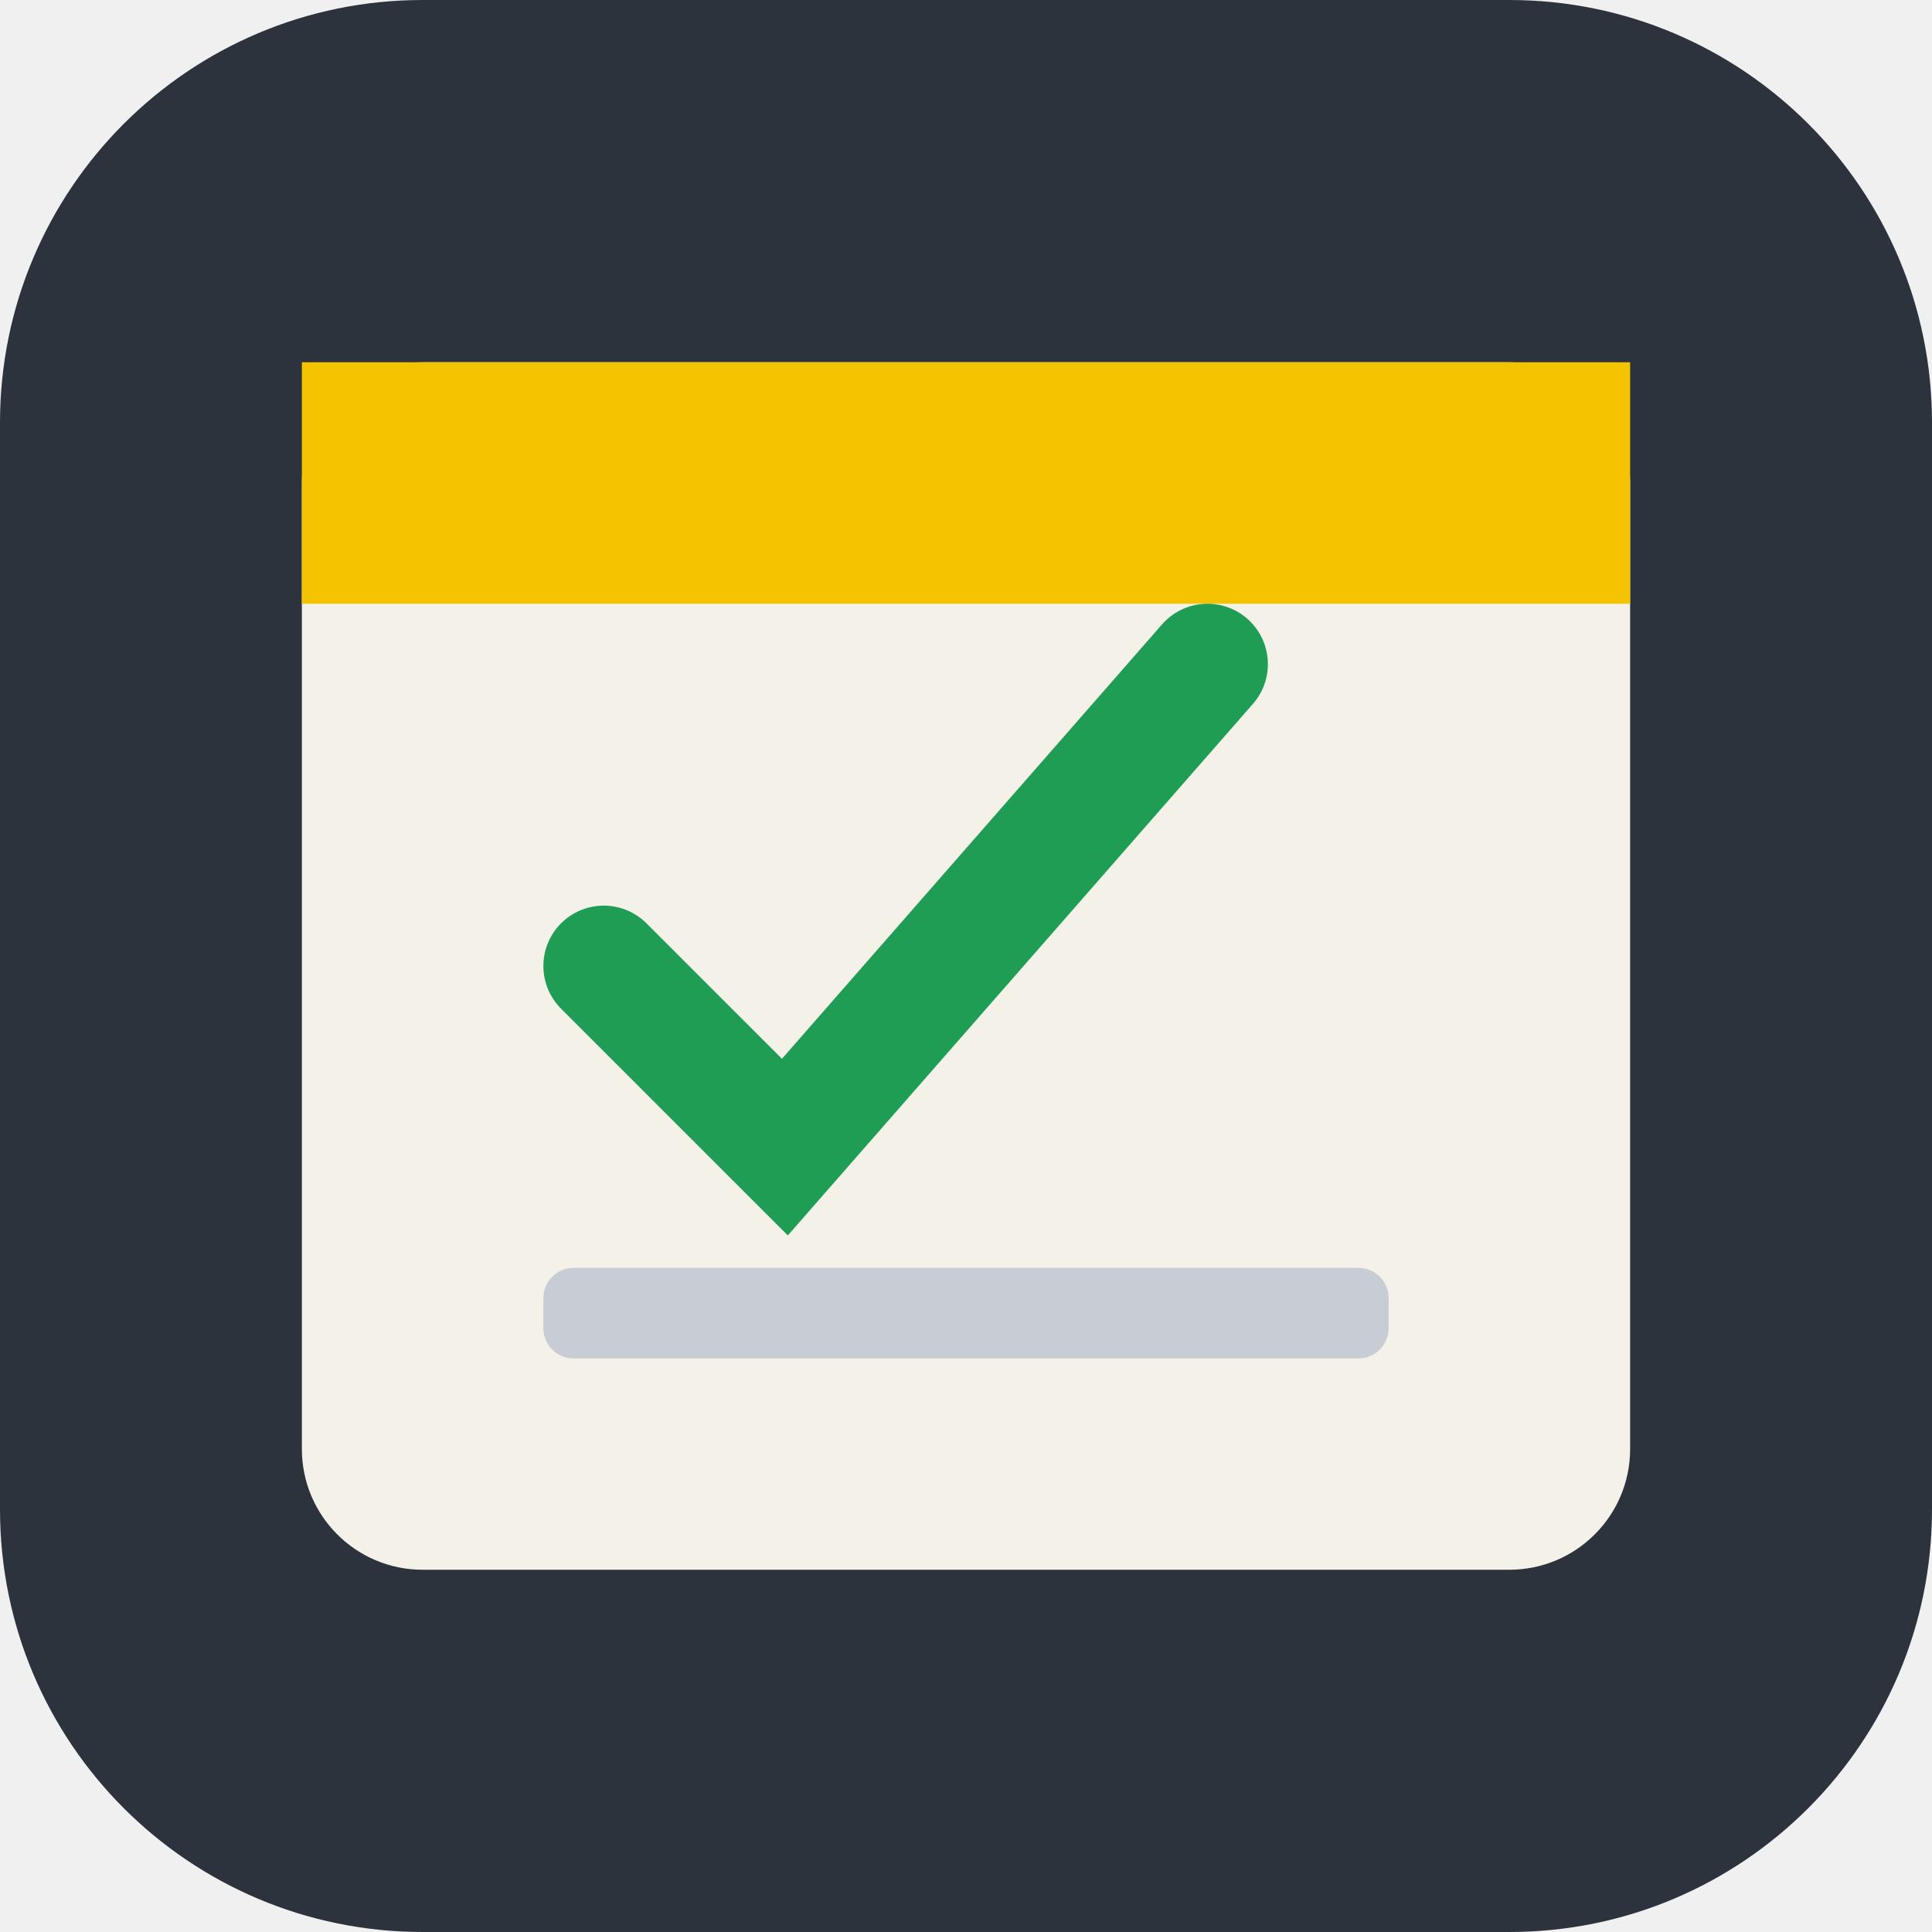
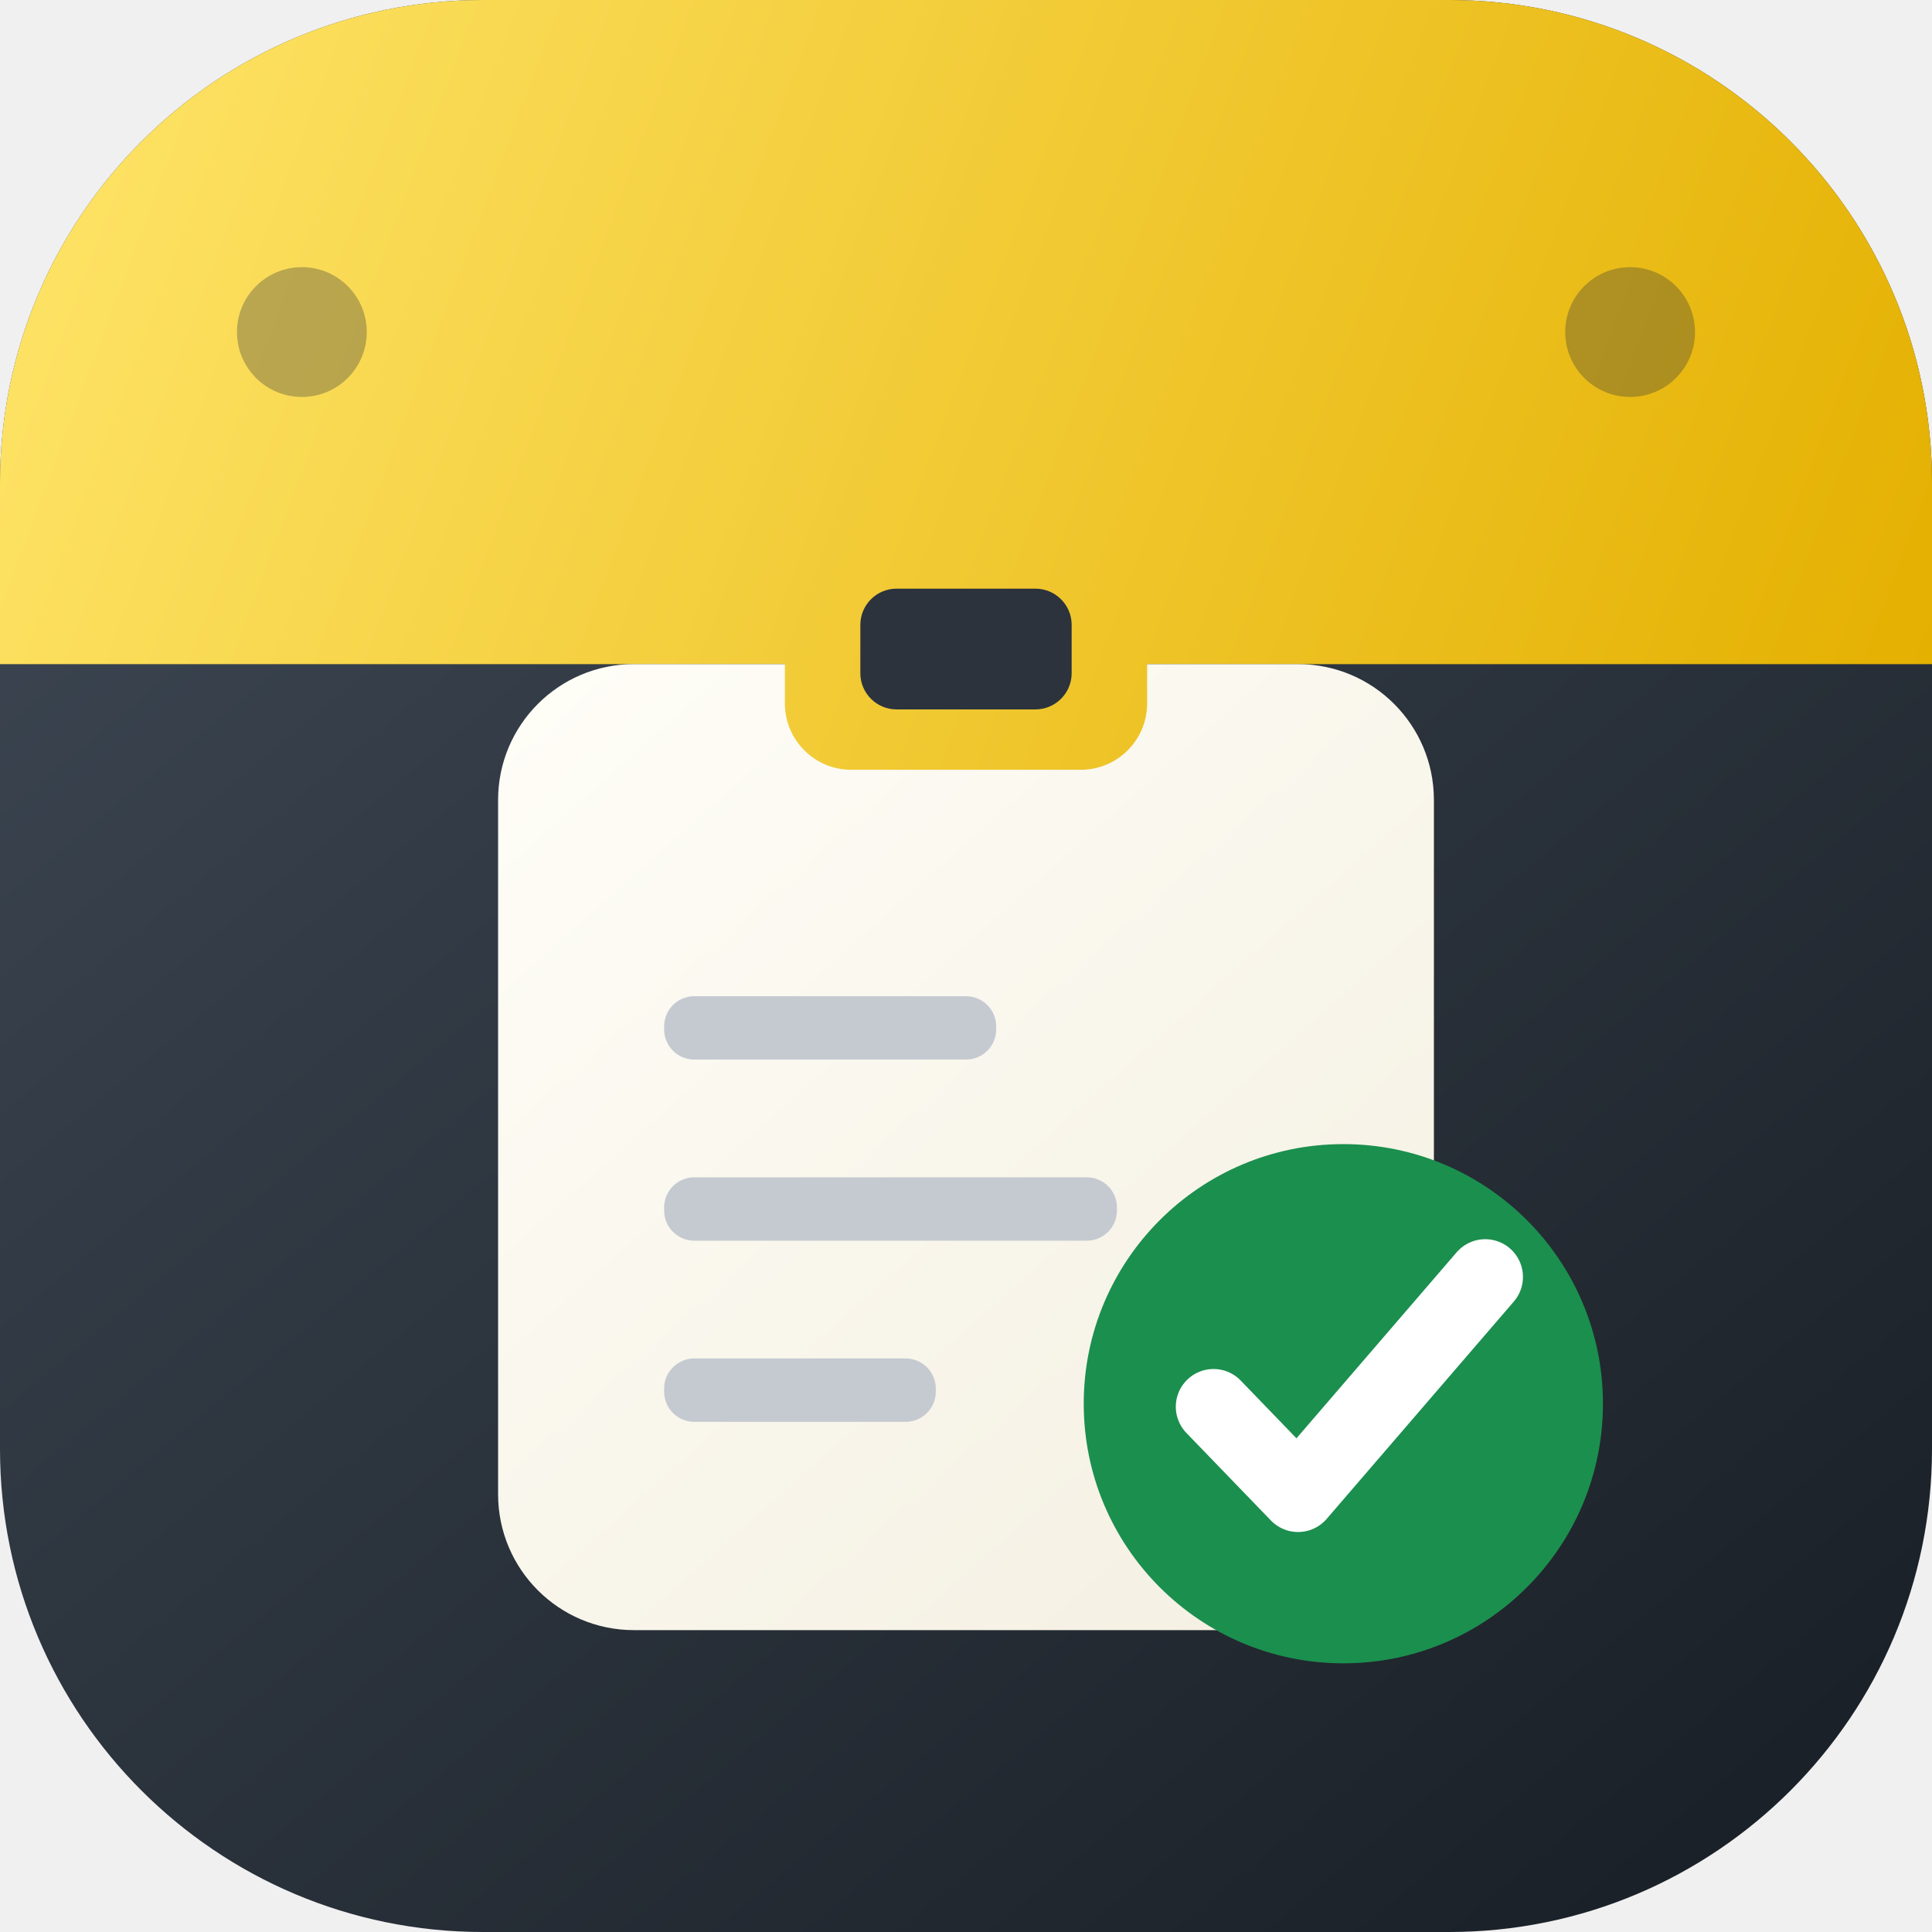
- <svg xmlns="http://www.w3.org/2000/svg" viewBox="0 0 64 64">
-   <rect width="64" height="64" rx="14" fill="#2c333d" />
-   <rect x="10" y="12" width="44" height="40" rx="4" fill="#f4f1e8" />
-   <rect x="10" y="12" width="44" height="8" fill="#f5c400" />
-   <path d="M20 32 l6 6 14-16" fill="none" stroke="#1f9d55" stroke-width="4" stroke-linecap="round" />
-   <rect x="18" y="42" width="28" height="3" rx="1" fill="#c8ccd4" />
+ <svg xmlns="http://www.w3.org/2000/svg" viewBox="0 0 64 64" role="img" aria-label="Check list Técnico">
+   <defs>
+     <linearGradient id="steel" x1="8" y1="2" x2="58" y2="62" gradientUnits="userSpaceOnUse">
+       <stop stop-color="#3e4854" />
+       <stop offset="1" stop-color="#1a2027" />
+     </linearGradient>
+     <linearGradient id="gold" x1="0" y1="0" x2="64" y2="24" gradientUnits="userSpaceOnUse">
+       <stop stop-color="#ffe56a" />
+       <stop offset="1" stop-color="#e4b000" />
+     </linearGradient>
+     <linearGradient id="paper" x1="16" y1="20" x2="48" y2="56" gradientUnits="userSpaceOnUse">
+       <stop stop-color="#fffef8" />
+       <stop offset="1" stop-color="#f3eee0" />
+     </linearGradient>
+   </defs>
+   <rect width="64" height="64" rx="16" fill="url(#steel)" />
+   <path d="M16 0h32a16 16 0 0 1 16 16v6H0V16A16 16 0 0 1 16 0z" fill="url(#gold)" />
+   <circle cx="10" cy="11" r="2.15" fill="#2c333d" opacity=".32" />
+   <circle cx="54" cy="11" r="2.15" fill="#2c333d" opacity=".32" />
+   <rect x="16.5" y="22" width="31" height="32" rx="4.5" fill="url(#paper)" />
+   <rect x="26" y="17.5" width="12" height="8" rx="2.2" fill="url(#gold)" />
+   <rect x="28.5" y="19.5" width="7" height="4" rx="1.2" fill="#2c333d" />
+   <rect x="22" y="33" width="11" height="2.1" rx="1" fill="#c5cad1" />
+   <rect x="22" y="39" width="15" height="2.1" rx="1" fill="#c5cad1" />
+   <rect x="22" y="45" width="9" height="2.1" rx="1" fill="#c5cad1" />
+   <circle cx="44.5" cy="46.5" r="8.6" fill="#1b8f4e" />
+   <path d="M40.2 46.6l2.8 2.9 6.2-7.2" fill="none" stroke="#fff" stroke-width="2.5" stroke-linecap="round" stroke-linejoin="round" />
</svg>
